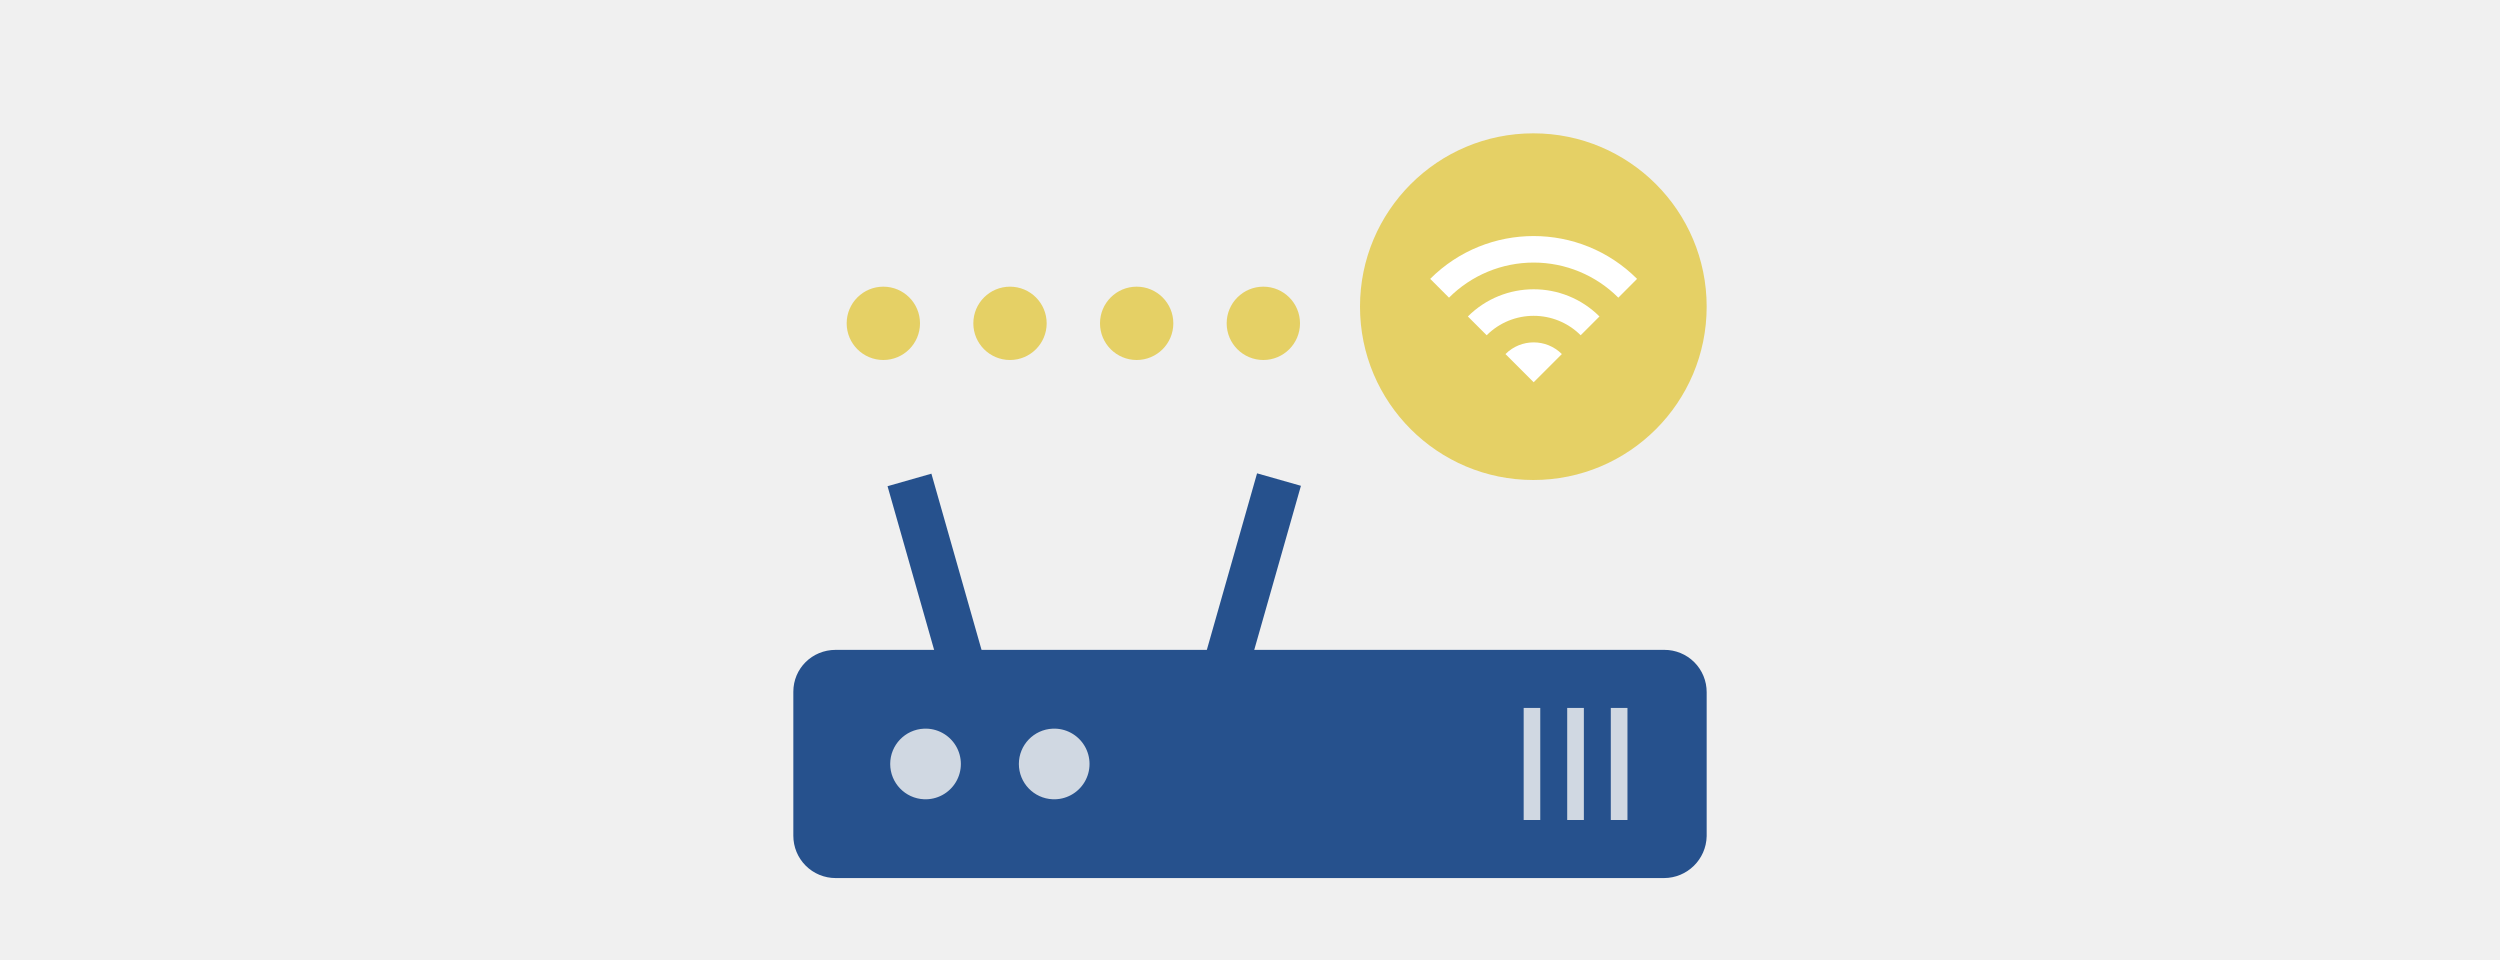
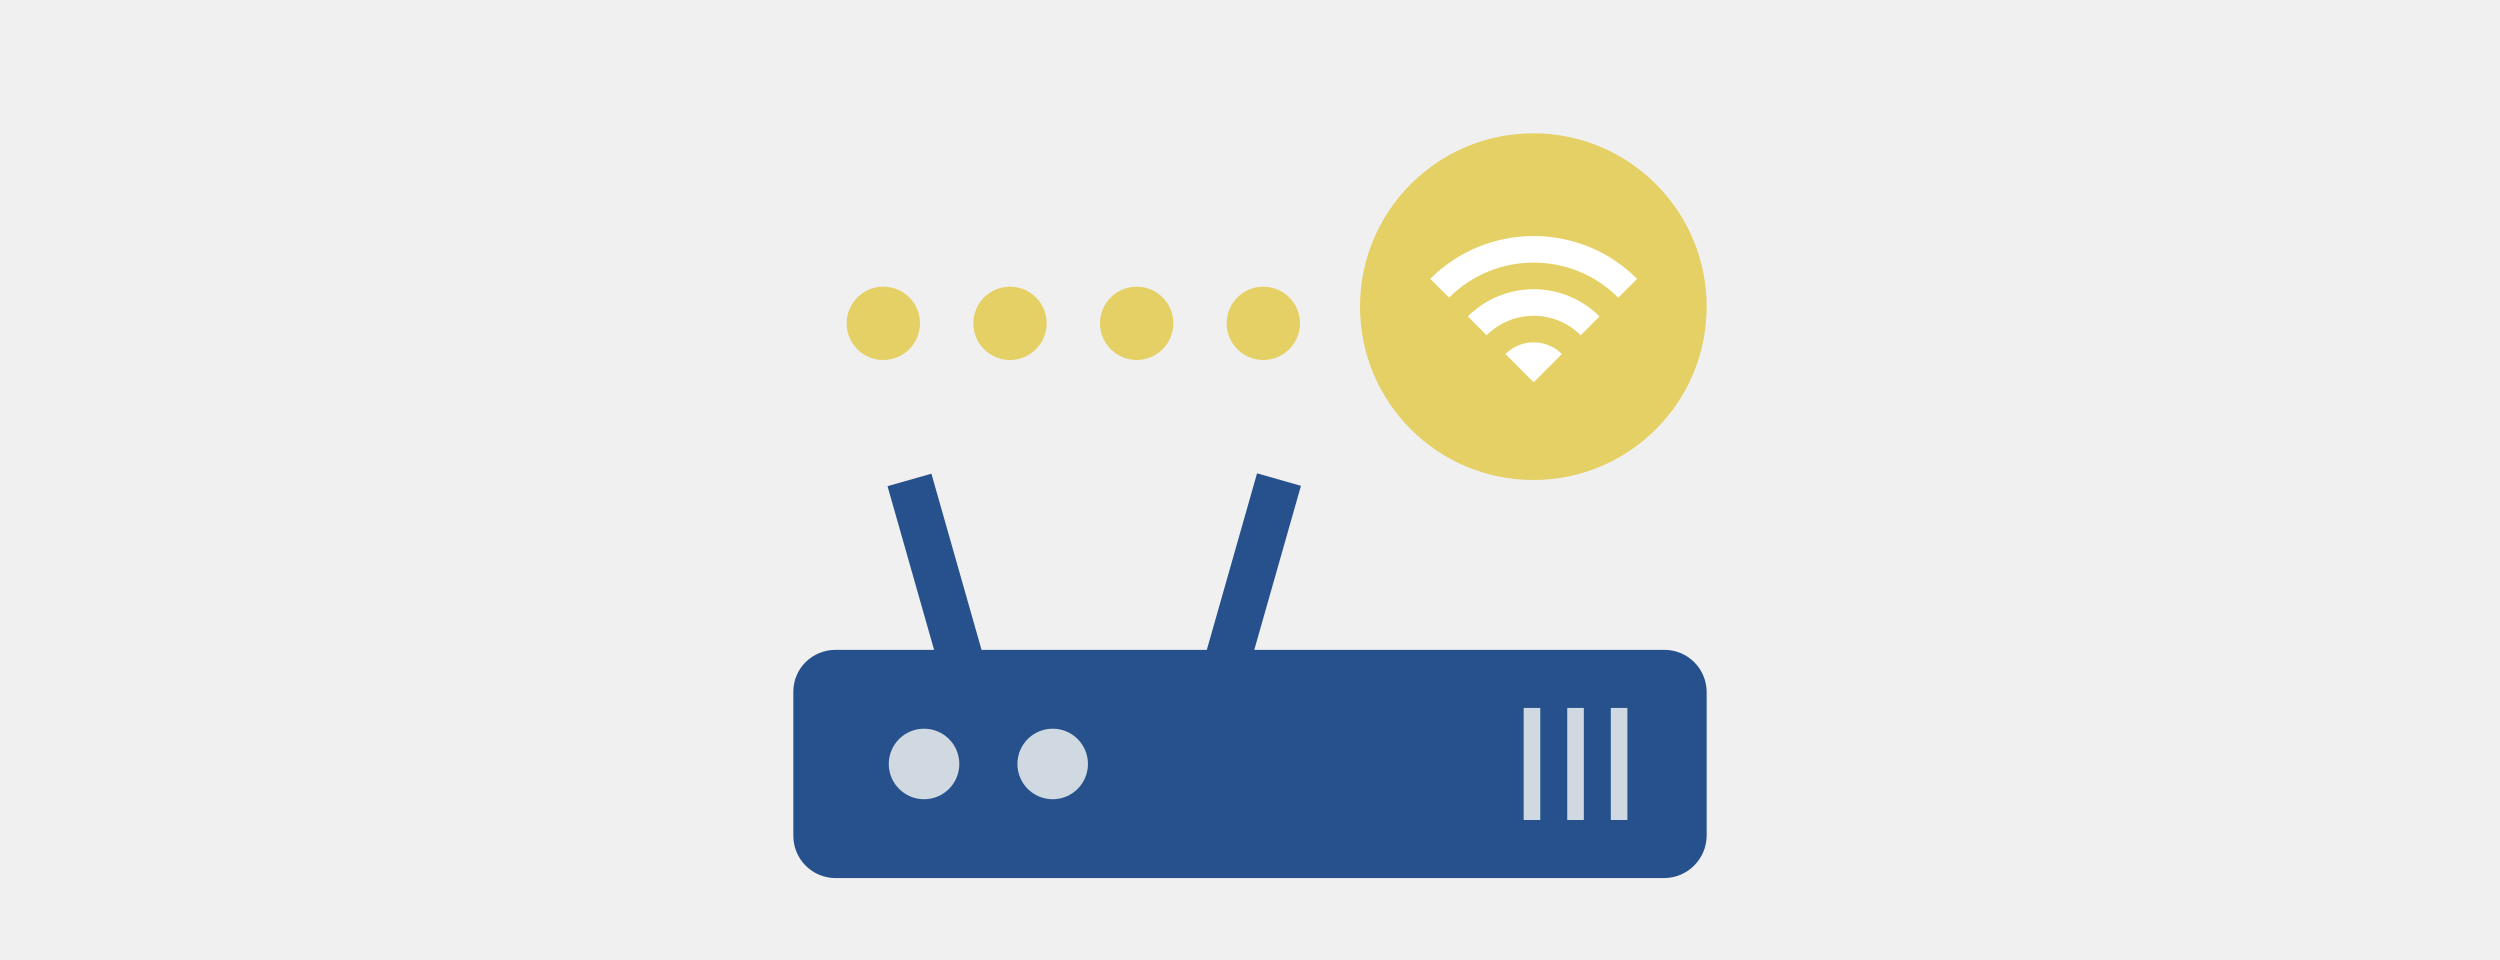
<svg xmlns="http://www.w3.org/2000/svg" fill="none" viewBox="0 0 375 144">
-   <path fill="#26518D" d="M249.59 131.71H125.35a6.34 6.34 0 0 1-6.35-6.35v-21.6c0-3.48 2.8-6.28 6.35-6.28h124.3a6.33 6.33 0 0 1 6.35 6.35v21.6a6.42 6.42 0 0 1-6.41 6.28Z" />
-   <path fill="#26518D" d="m139.71 71.05-6.58 1.88 9.37 32.92 6.58-1.87-9.37-32.93Zm39.48 32.88 6.58 1.87 9.37-32.93-6.58-1.87-9.37 32.93Z" />
-   <path fill="#D0D8E2" d="M138.6 119.89a5.3 5.3 0 1 0 0-10.59 5.3 5.3 0 0 0 0 10.59Zm19.3 0a5.3 5.3 0 1 0 0-10.59 5.3 5.3 0 0 0 0 10.59Zm73.14-13.7h-2.49V123h2.49v-16.8Zm6.54 0h-2.5V123h2.5v-16.8Zm6.53 0h-2.49V123h2.5v-16.8Z" />
+   <path fill="#26518D" d="M249.589 131.713h-124.24a6.336 6.336 0 0 1-6.349-6.349v-21.599c0-3.486 2.801-6.287 6.349-6.287h124.302a6.335 6.335 0 0 1 6.349 6.349v21.599c-.062 3.423-2.863 6.287-6.411 6.287Z" />
+   <path fill="#26518D" d="m139.711 71.052-6.585 1.874 9.37 32.927 6.585-1.874-9.37-32.927Zm39.476 32.875 6.585 1.874 9.37-32.927L188.557 71l-9.37 32.927Z" />
+   <path fill="#D0D8E2" d="M138.607 119.886a5.291 5.291 0 1 0 0-10.582 5.291 5.291 0 0 0 0 10.582Zm19.296 0a5.291 5.291 0 1 0 0-10.582 5.291 5.291 0 0 0 0 10.582Zm73.137-13.694h-2.49v16.806h2.49v-16.806Zm6.536 0h-2.49v16.806h2.49v-16.806Zm6.535 0h-2.49v16.806h2.49v-16.806Z" />
  <circle cx="189.5" cy="48.5" r="5.5" fill="#E5D065" />
  <circle cx="170.5" cy="48.5" r="5.5" fill="#E5D065" />
  <circle cx="151.5" cy="48.5" r="5.5" fill="#E5D065" />
  <circle cx="132.5" cy="48.5" r="5.5" fill="#E5D065" />
-   <path fill="#E5D065" d="M230 72a26 26 0 1 0 0-52 26 26 0 0 0 0 52Z" />
+   <path fill="#E5D065" d="M230 72c14.359 0 26-11.64 26-26s-11.641-26-26-26-26 11.64-26 26 11.641 26 26 26Z" />
  <g clip-path="url(#a)">
-     <path fill="#fff" d="m214.53 41.83 2.82 2.82a17.95 17.95 0 0 1 25.4 0l2.81-2.82a21.95 21.95 0 0 0-31.03 0Zm11.29 11.28 4.23 4.23 4.23-4.23a5.98 5.98 0 0 0-8.46 0Zm-5.64-5.64 2.82 2.82a9.98 9.98 0 0 1 14.1 0l2.82-2.82a13.98 13.98 0 0 0-19.74 0Z" />
+     <path fill="#fff" d="m214.534 41.825 2.821 2.82c7.01-7.01 18.378-7.01 25.387 0l2.821-2.82c-8.561-8.561-22.454-8.561-31.029 0Zm11.283 11.283 4.232 4.231 4.231-4.23c-2.327-2.342-6.121-2.342-8.463 0Zm-5.641-5.641 2.821 2.82c3.892-3.892 10.211-3.892 14.104 0l2.82-2.82c-5.444-5.445-14.287-5.445-19.745 0Z" />
  </g>
  <defs>
    <clipPath id="a">
-       <path fill="#fff" d="M213.12 29.13h33.85v33.85h-33.85z" />
+       <path fill="#fff" d="M0 0h33.85v33.85H0z" transform="translate(213.124 29.131)" />
    </clipPath>
  </defs>
</svg>
